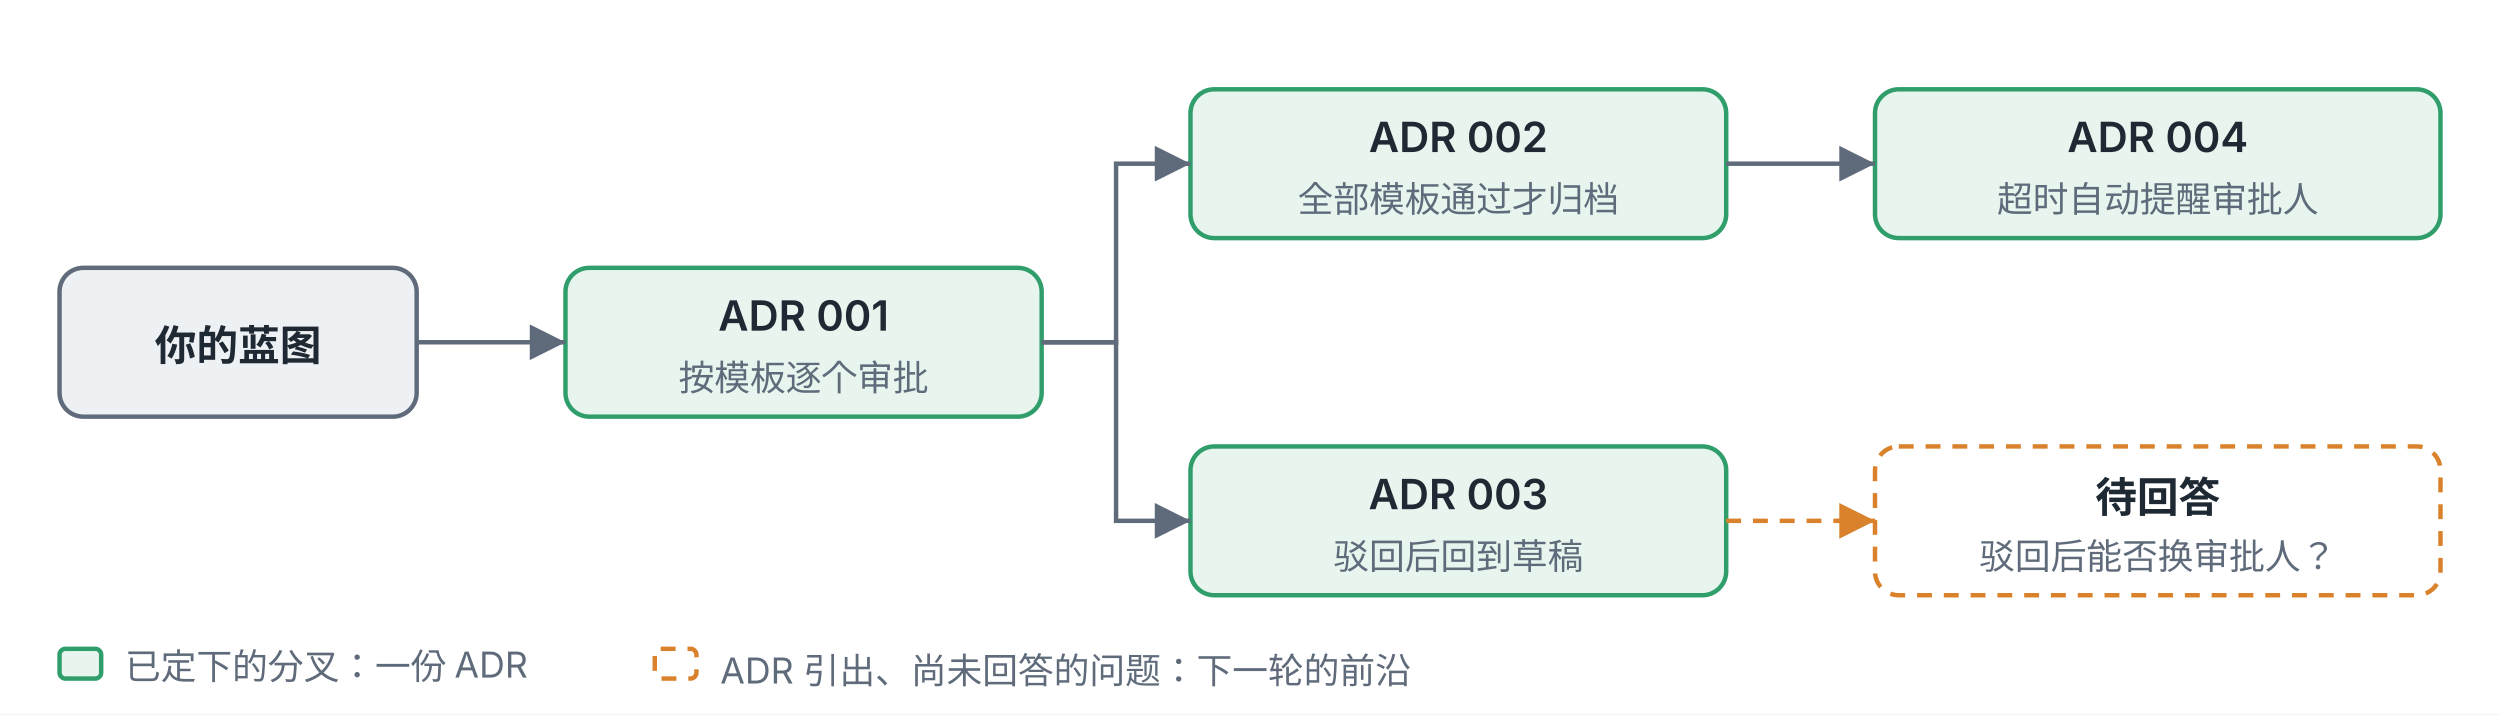
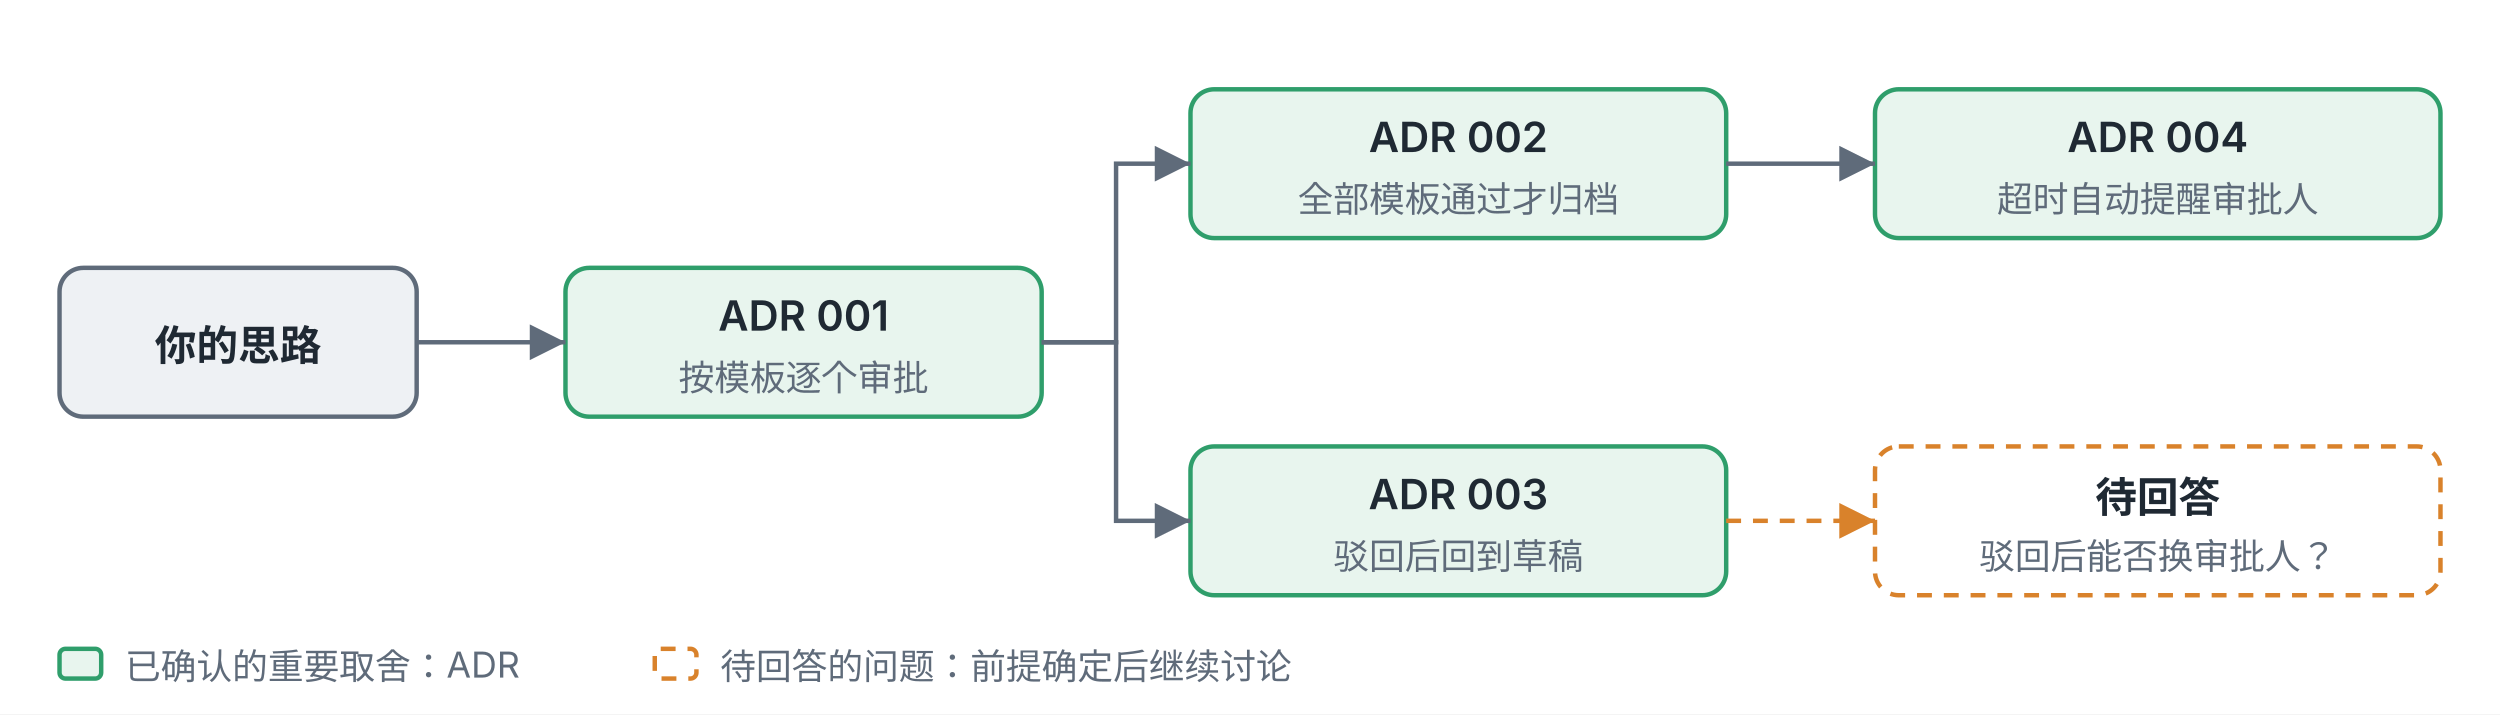
<svg xmlns="http://www.w3.org/2000/svg" viewBox="0 0 840 240" width="840" height="240" role="img" lang="zh-CN">
  <style>
    text { font-family: system-ui, -apple-system, "PingFang SC", "Microsoft YaHei", sans-serif; fill: #1f2933; }
    .bg { fill: #ffffff; }
    .node { fill: #f4f6f8; stroke: #8a96a3; stroke-width: 1.5; }
    .input .node { fill: #eef1f4; stroke: #5f6b7a; }
    .adr .node { fill: #e8f5ee; stroke: #2f9e6b; }
    .open .node { fill: #ffffff; stroke: #d9822b; stroke-dasharray: 5 4; }
    .edge { fill: none; stroke: #5f6b7a; stroke-width: 1.5; }
    .edge.pending { stroke: #d9822b; stroke-dasharray: 5 4; }
    .arrow { fill: #5f6b7a; }
    .arrow-pending { fill: #d9822b; }
    .name { font-size: 14px; font-weight: 600; }
    .sub { font-size: 12px; fill: #5f6b7a; }
    .label { font-size: 12px; fill: #5f6b7a; }
  </style>
  <defs>
    <marker id="arrow" viewBox="0 0 10 10" refX="10" refY="5" markerWidth="8" markerHeight="8" orient="auto-start-reverse">
      <path class="arrow" d="M0,0 L10,5 L0,10 z" />
    </marker>
    <marker id="arrow-pending" viewBox="0 0 10 10" refX="10" refY="5" markerWidth="8" markerHeight="8" orient="auto-start-reverse">
      <path class="arrow-pending" d="M0,0 L10,5 L0,10 z" />
    </marker>
  </defs>
  <rect class="bg" width="840" height="240" />
  <g id="n-blueprint" class="input">
    <rect class="node" x="20" y="90" width="120" height="50" rx="8" />
-     <text class="name" x="80" y="115" text-anchor="middle" dominant-baseline="central">你的蓝图</text>
+     <text class="name" x="80" y="115" text-anchor="middle" dominant-baseline="central">你的思路</text>
  </g>
  <g id="n-001" class="adr">
    <rect class="node" x="190" y="90" width="160" height="50" rx="8" />
    <text class="name" x="270" y="106" text-anchor="middle" dominant-baseline="central">ADR 001</text>
    <text class="sub" x="270" y="126" text-anchor="middle" dominant-baseline="central">按模板逐个审批</text>
  </g>
  <g id="n-002" class="adr">
    <rect class="node" x="400" y="30" width="180" height="50" rx="8" />
    <text class="name" x="490" y="46" text-anchor="middle" dominant-baseline="central">ADR 002</text>
    <text class="sub" x="490" y="66" text-anchor="middle" dominant-baseline="central">全部模板通过才归档</text>
  </g>
  <g id="n-003" class="adr">
    <rect class="node" x="400" y="150" width="180" height="50" rx="8" />
    <text class="name" x="490" y="166" text-anchor="middle" dominant-baseline="central">ADR 003</text>
    <text class="sub" x="490" y="186" text-anchor="middle" dominant-baseline="central">驳回后回到草稿</text>
  </g>
  <g id="n-004" class="adr">
    <rect class="node" x="630" y="30" width="190" height="50" rx="8" />
    <text class="name" x="725" y="46" text-anchor="middle" dominant-baseline="central">ADR 004</text>
    <text class="sub" x="725" y="66" text-anchor="middle" dominant-baseline="central">超时自动提醒审批人</text>
  </g>
  <g id="q-reassign" class="open">
    <rect class="node" x="630" y="150" width="190" height="50" rx="8" />
    <text class="name" x="725" y="166" text-anchor="middle" dominant-baseline="central">待回答</text>
    <text class="sub" x="725" y="186" text-anchor="middle" dominant-baseline="central">驳回后能否换审批人？</text>
  </g>
  <g id="e-blueprint-001">
    <path class="edge" d="M140,115 L190,115" marker-end="url(#arrow)" />
  </g>
  <g id="e-001-002">
    <path class="edge" d="M350,115 L375,115 L375,55 L400,55" marker-end="url(#arrow)" />
  </g>
  <g id="e-001-003">
    <path class="edge" d="M350,115 L375,115 L375,175 L400,175" marker-end="url(#arrow)" />
  </g>
  <g id="e-002-004">
    <path class="edge" d="M580,55 L630,55" marker-end="url(#arrow)" />
  </g>
  <g id="e-003-q">
    <path class="edge pending" d="M580,175 L630,175" marker-end="url(#arrow-pending)" />
  </g>
  <g id="legend">
    <g class="adr">
      <rect class="node" x="20" y="218" width="14" height="10" rx="2" />
    </g>
-     <text class="label" x="42" y="223" dominant-baseline="central">已定下的分叉：一份 ADR</text>
+     <text class="label" x="42" y="223" dominant-baseline="central">已确认的重要取舍：ADR</text>
    <g class="open">
      <rect class="node" x="220" y="218" width="14" height="10" rx="2" />
    </g>
-     <text class="label" x="242" y="223" dominant-baseline="central">ADR 引出、尚未回答的问题：下一轮的前沿</text>
+     <text class="label" x="242" y="223" dominant-baseline="central">待回答的问题：前提确定后继续讨论</text>
  </g>
</svg>
